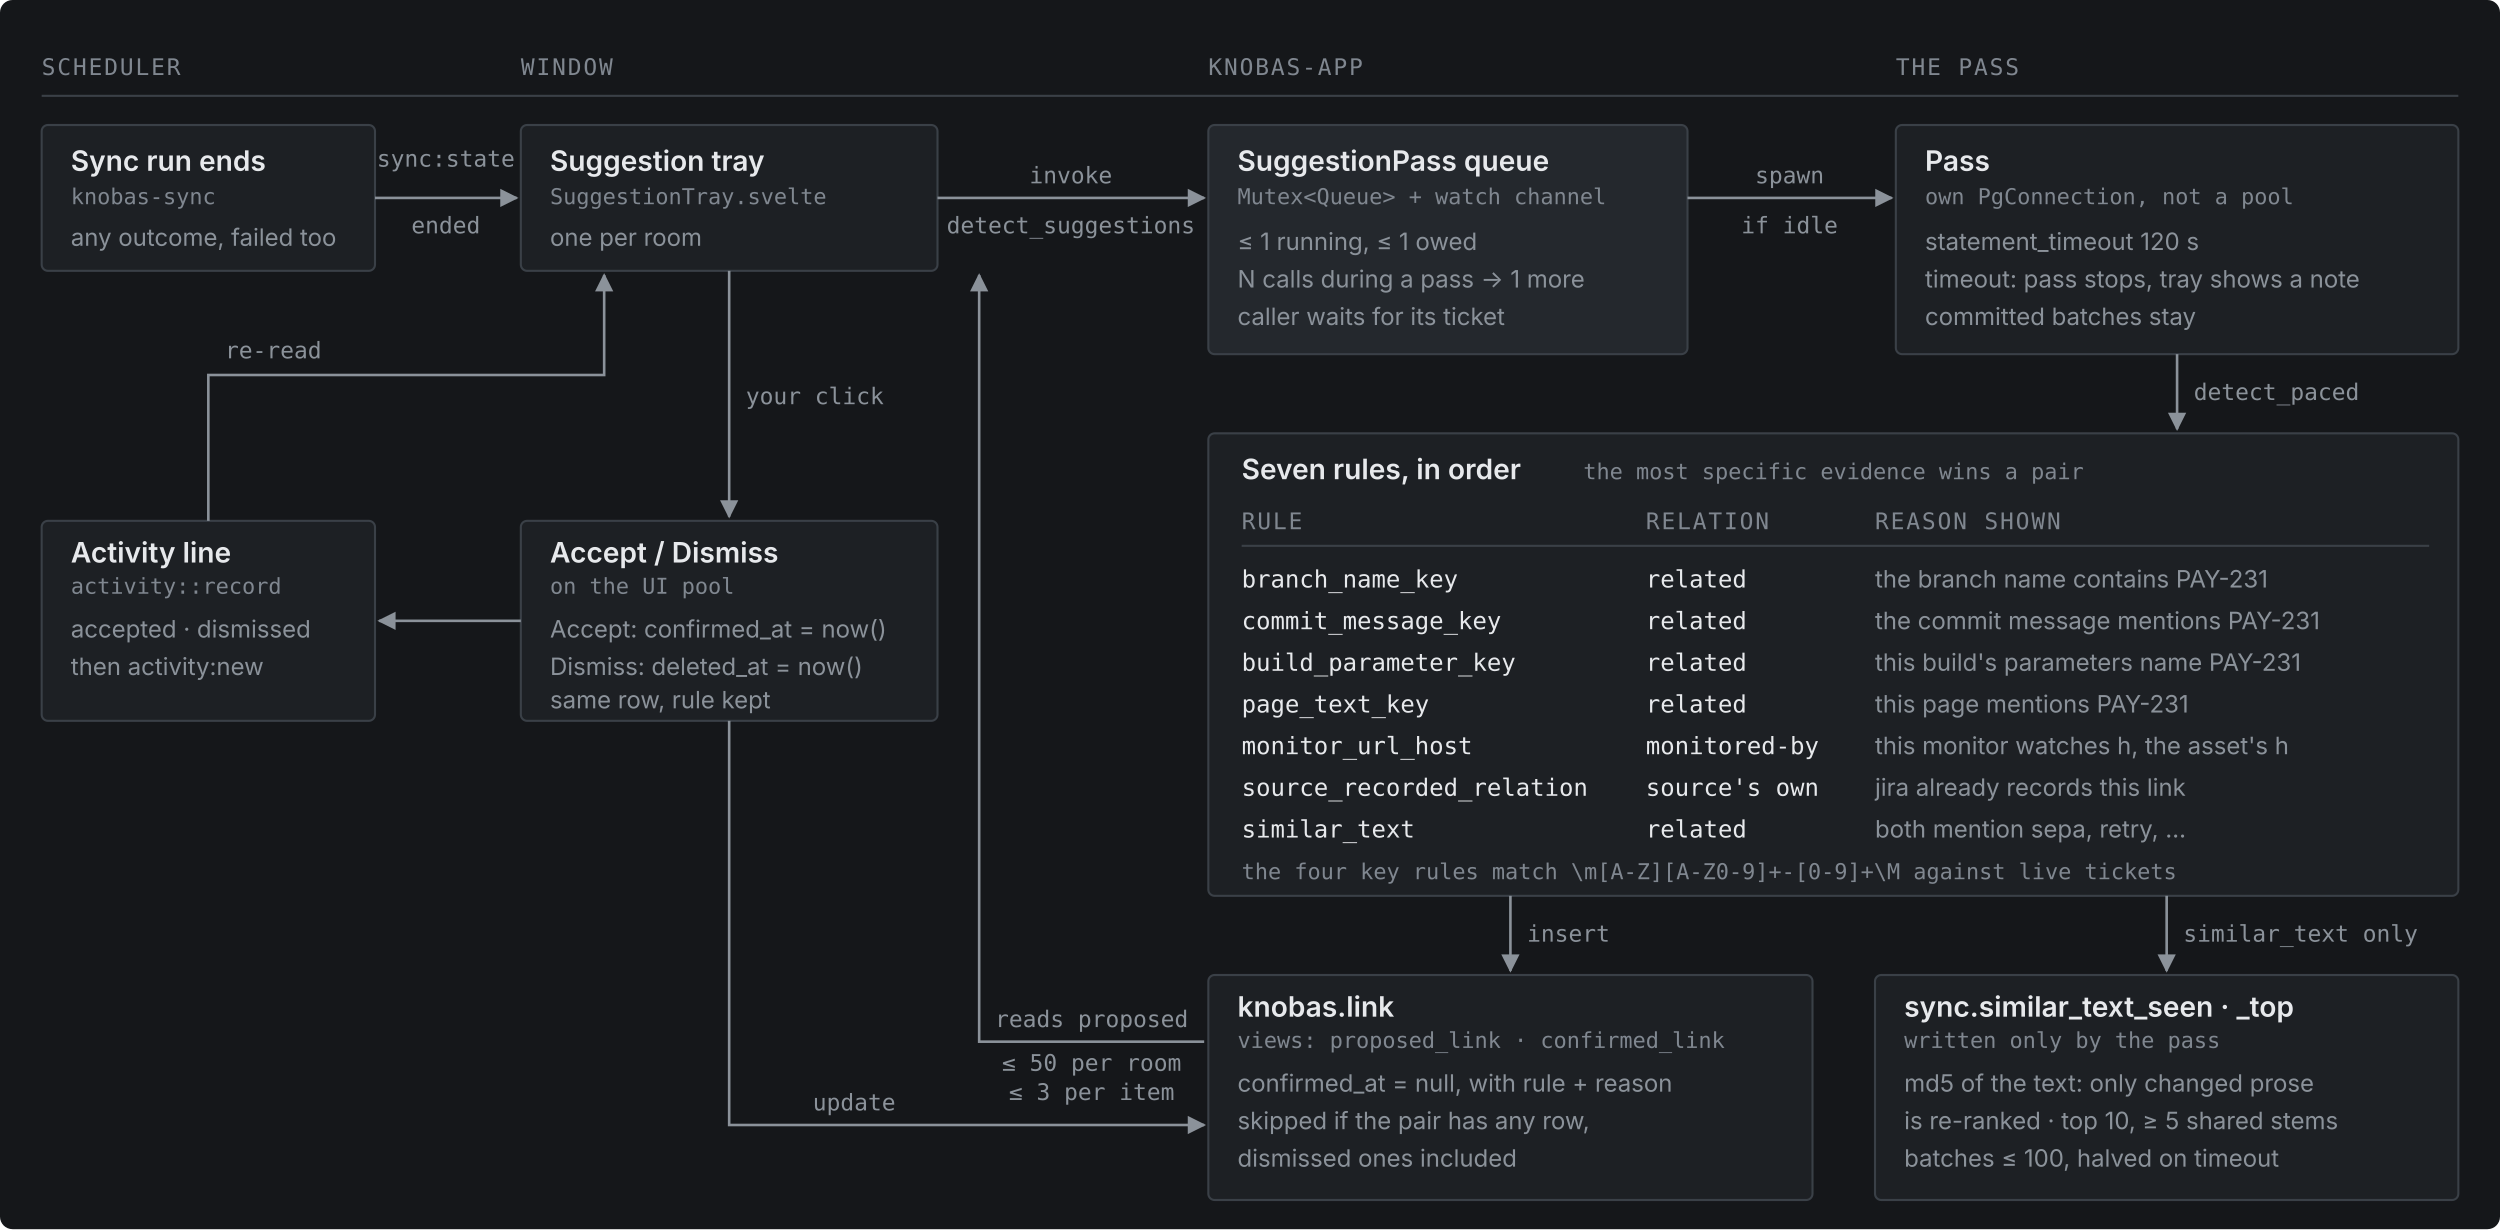
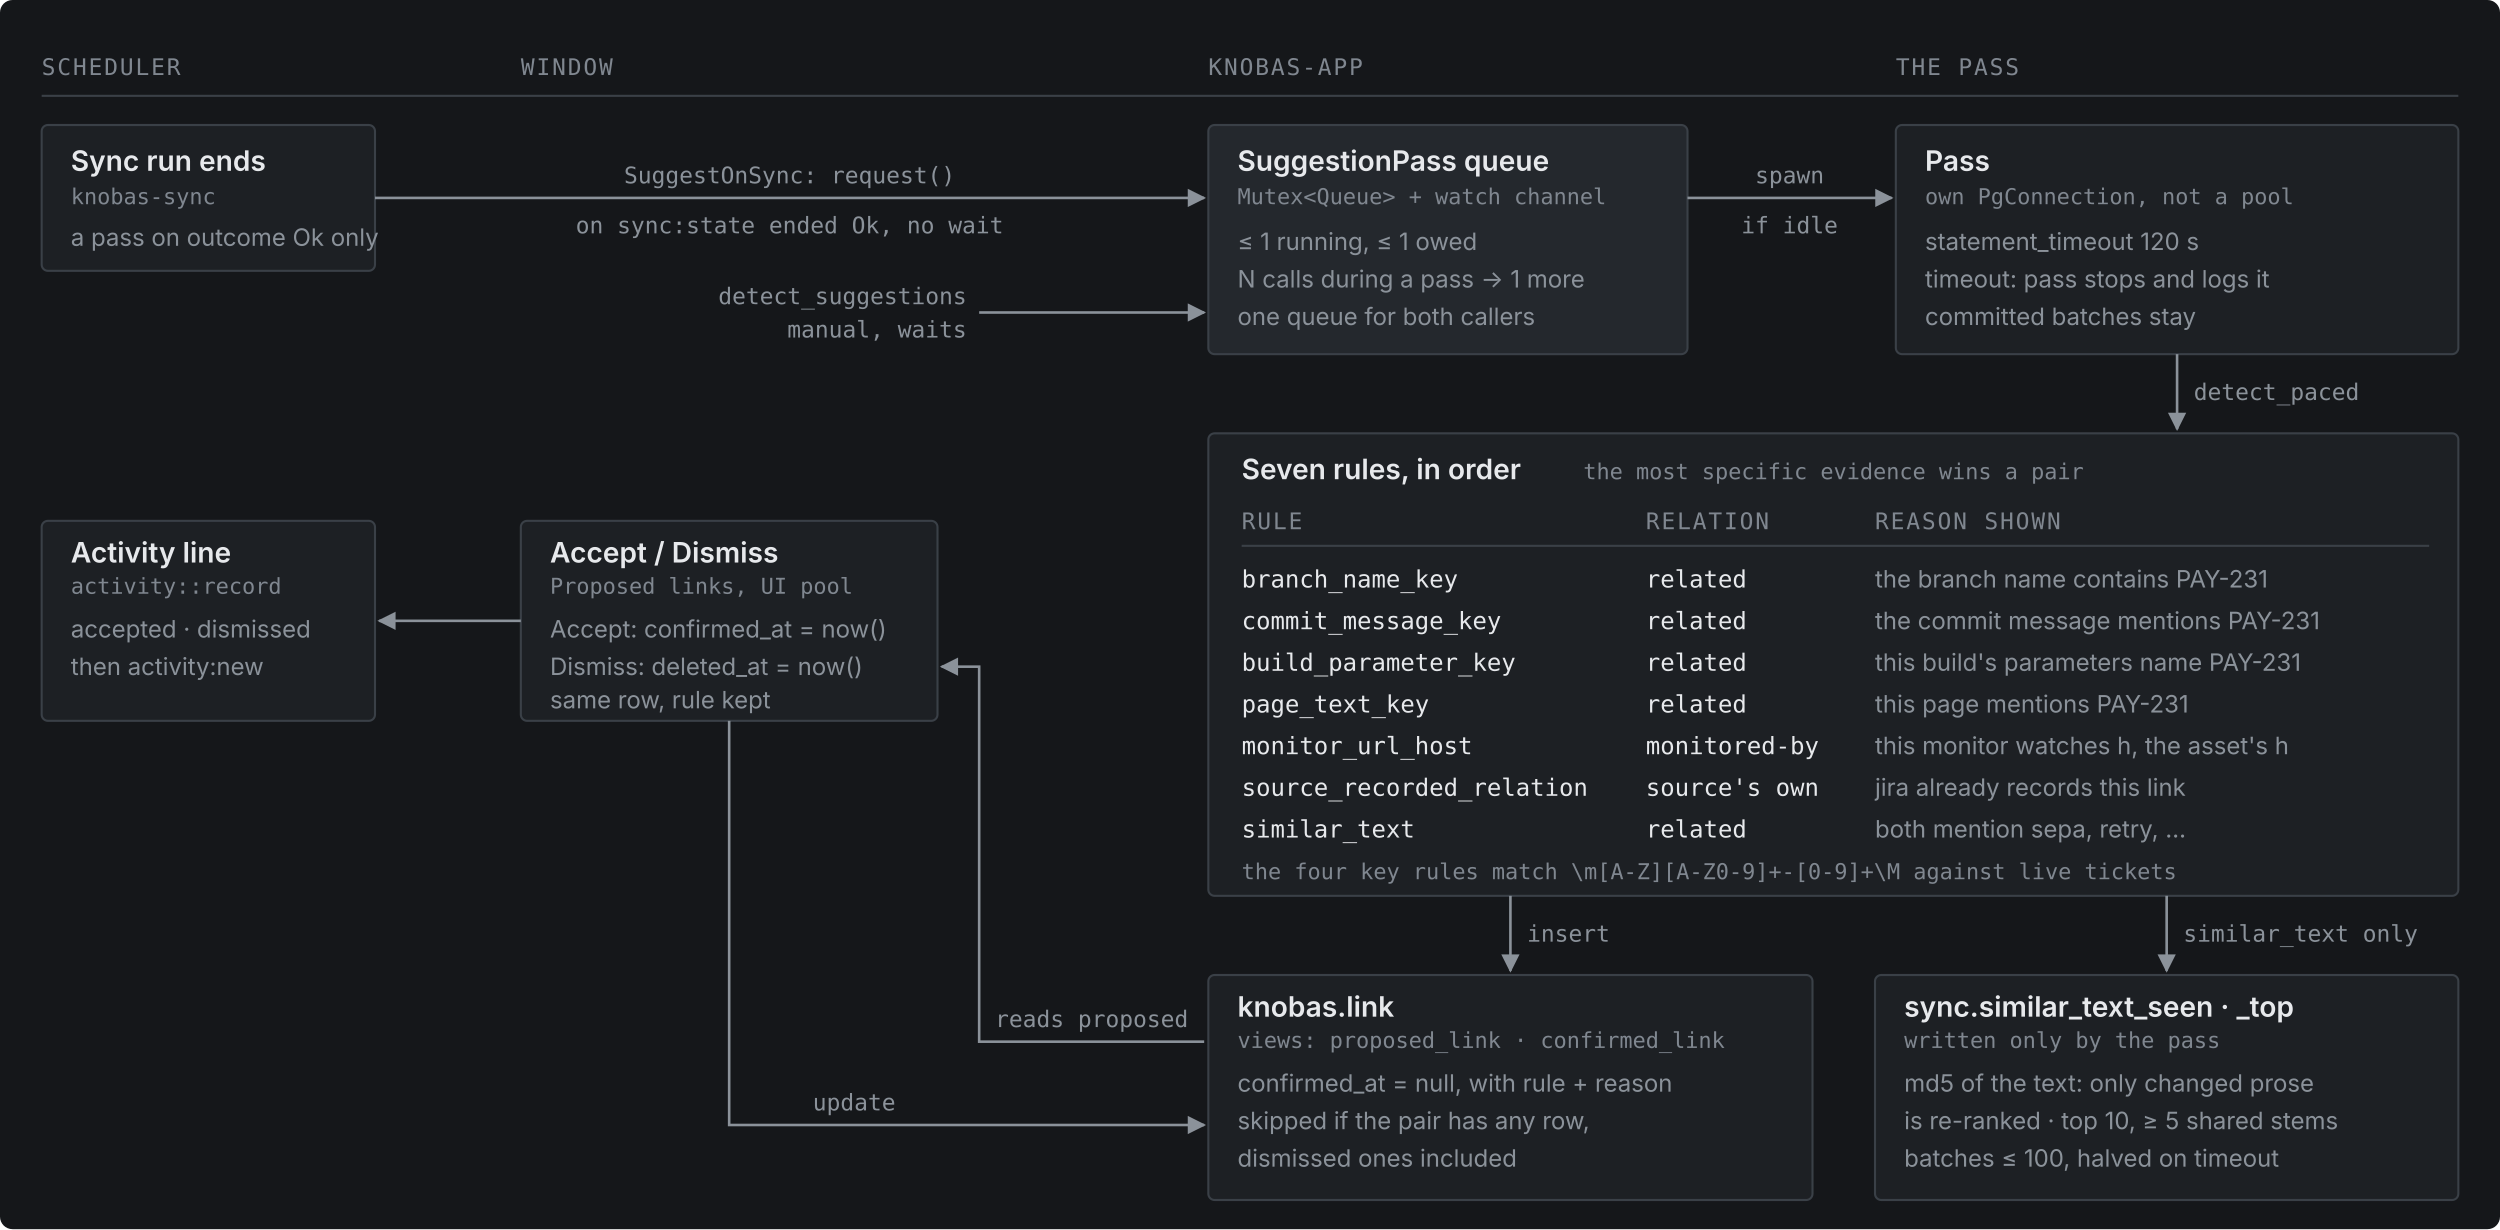
- <svg xmlns="http://www.w3.org/2000/svg" width="1200" height="590" viewBox="0 0 1200 590" role="img" aria-label="Suggestion pass: a finished sync run makes the room's tray call detect_suggestions; a queue coalesces requests into at most one running pass plus one owed; the pass runs seven rules on its own connection and inserts unconfirmed rows into knobas.link; the tray reads proposed_link and accept or dismiss updates the same row and writes an activity line.">
+ <svg xmlns="http://www.w3.org/2000/svg" width="1200" height="590" viewBox="0 0 1200 590" role="img" aria-label="Suggestion pass: a sync run that ends OK makes the scheduler request a pass, without waiting; the detect_suggestions command asks for one and waits; a queue coalesces requests into at most one running pass plus one owed; the pass runs seven rules on its own connection and inserts unconfirmed rows into knobas.link; the window reads proposed_link and accept or dismiss updates the same row and writes an activity line.">
  <defs>
    <marker id="ch" viewBox="0 0 10 10" refX="9" refY="5" markerWidth="7" markerHeight="7" orient="auto-start-reverse">
      <path class="mk" d="M0,0 L10,5 L0,10 z" />
    </marker>
  </defs>
  <style>.bx{fill:#1D2024;stroke:#3A4047;stroke-width:1}
.bx2{fill:#24282D;stroke:#3A4047;stroke-width:1}
.bxd{fill:none;stroke:#3A4047;stroke-width:1;stroke-dasharray:4 4}
.bxa{fill:#24282D;stroke:#FFB020;stroke-width:1.5}
.grp{fill:none;stroke:#2E3339;stroke-width:1}
.hl{stroke:#3A4047;stroke-width:1}
.t{fill:#E7E9EC;font-family:'IBM Plex Sans',system-ui,-apple-system,'Segoe UI',sans-serif;font-size:13.5px;font-weight:600}
.s{fill:#8B929A;font-family:'IBM Plex Sans',system-ui,-apple-system,'Segoe UI',sans-serif;font-size:11.5px}
.m{fill:#E7E9EC;font-family:'IBM Plex Mono',ui-monospace,Menlo,Consolas,monospace;font-size:11.5px}
.mf{fill:#808790;font-family:'IBM Plex Mono',ui-monospace,Menlo,Consolas,monospace;font-size:10.5px}
.h{fill:#808790;font-family:'IBM Plex Mono',ui-monospace,Menlo,Consolas,monospace;font-size:11px;letter-spacing:.08em}
.lb{fill:#8B929A;font-family:'IBM Plex Mono',ui-monospace,Menlo,Consolas,monospace;font-size:11px}
.lba{fill:#FFB020;font-family:'IBM Plex Mono',ui-monospace,Menlo,Consolas,monospace;font-size:11px}
.bad{fill:#FF6A5C}
.ar{fill:none;stroke:#8B929A;stroke-width:1.25}
.ara{fill:none;stroke:#FFB020;stroke-width:1.5}
.mk{fill:#8B929A}
.mka{fill:#FFB020}</style>
  <rect x="0" y="0" width="1200" height="590" rx="6" fill="#15171A" />
  <text class="h" x="20" y="36">SCHEDULER</text>
  <text class="h" x="250" y="36">WINDOW</text>
  <text class="h" x="580" y="36">KNOBAS-APP</text>
  <text class="h" x="910" y="36">THE PASS</text>
  <line class="hl" x1="20" y1="46" x2="1180" y2="46" />
  <rect class="bx" x="20" y="60" width="160" height="70" rx="3" />
  <text class="t" x="34" y="82">Sync run ends</text>
  <text class="mf" x="34" y="98">knobas-sync</text>
-   <text class="s" x="34" y="118">any outcome, failed too</text>
-   <line class="ar" x1="180" y1="95" x2="248" y2="95" marker-end="url(#ch)" />
-   <text class="lb" x="214" y="80" text-anchor="middle">sync:state</text>
-   <text class="lb" x="214" y="112" text-anchor="middle">ended</text>
-   <rect class="bx" x="250" y="60" width="200" height="70" rx="3" />
-   <text class="t" x="264" y="82">Suggestion tray</text>
-   <text class="mf" x="264" y="98">SuggestionTray.svelte</text>
-   <text class="s" x="264" y="118">one per room</text>
-   <line class="ar" x1="450" y1="95" x2="578" y2="95" marker-end="url(#ch)" />
-   <text class="lb" x="514" y="88" text-anchor="middle">invoke</text>
-   <text class="lb" x="514" y="112" text-anchor="middle">detect_suggestions</text>
+   <text class="s" x="34" y="118">a pass on outcome Ok only</text>
+   <line class="ar" x1="180" y1="95" x2="578" y2="95" marker-end="url(#ch)" />
+   <text class="lb" x="379" y="88" text-anchor="middle">SuggestOnSync: request()</text>
+   <text class="lb" x="379" y="112" text-anchor="middle">on sync:state ended Ok, no wait</text>
+   <line class="ar" x1="470" y1="150" x2="578" y2="150" marker-end="url(#ch)" />
+   <text class="lb" x="464" y="146" text-anchor="end">detect_suggestions</text>
+   <text class="lb" x="464" y="162" text-anchor="end">manual, waits</text>
  <rect class="bx2" x="580" y="60" width="230" height="110" rx="3" />
  <text class="t" x="594" y="82">SuggestionPass queue</text>
  <text class="mf" x="594" y="98">Mutex&lt;Queue&gt; + watch channel</text>
  <text class="s" x="594" y="120">≤ 1 running, ≤ 1 owed</text>
  <text class="s" x="594" y="138">N calls during a pass → 1 more</text>
-   <text class="s" x="594" y="156">caller waits for its ticket</text>
+   <text class="s" x="594" y="156">one queue for both callers</text>
  <line class="ar" x1="810" y1="95" x2="908" y2="95" marker-end="url(#ch)" />
  <text class="lb" x="859" y="88" text-anchor="middle">spawn</text>
  <text class="lb" x="859" y="112" text-anchor="middle">if idle</text>
  <rect class="bx" x="910" y="60" width="270" height="110" rx="3" />
  <text class="t" x="924" y="82">Pass</text>
  <text class="mf" x="924" y="98">own PgConnection, not a pool</text>
  <text class="s" x="924" y="120">statement_timeout 120 s</text>
-   <text class="s" x="924" y="138">timeout: pass stops, tray shows a note</text>
+   <text class="s" x="924" y="138">timeout: pass stops and logs it</text>
  <text class="s" x="924" y="156">committed batches stay</text>
  <line class="ar" x1="1045" y1="170" x2="1045" y2="206" marker-end="url(#ch)" />
  <text class="lb" x="1053" y="192">detect_paced</text>
  <rect class="bx" x="580" y="208" width="600" height="222" rx="3" />
  <text class="t" x="596" y="230">Seven rules, in order</text>
  <text class="mf" x="760" y="230">the most specific evidence wins a pair</text>
  <text class="h" x="596" y="254">RULE</text>
  <text class="h" x="790" y="254">RELATION</text>
  <text class="h" x="900" y="254">REASON SHOWN</text>
  <line class="hl" x1="596" y1="262" x2="1166" y2="262" />
  <text class="m" x="596" y="282">branch_name_key</text>
  <text class="m" x="790" y="282">related</text>
  <text class="s" x="900" y="282">the branch name contains PAY-231</text>
  <text class="m" x="596" y="302">commit_message_key</text>
  <text class="m" x="790" y="302">related</text>
  <text class="s" x="900" y="302">the commit message mentions PAY-231</text>
  <text class="m" x="596" y="322">build_parameter_key</text>
  <text class="m" x="790" y="322">related</text>
  <text class="s" x="900" y="322">this build's parameters name PAY-231</text>
  <text class="m" x="596" y="342">page_text_key</text>
  <text class="m" x="790" y="342">related</text>
  <text class="s" x="900" y="342">this page mentions PAY-231</text>
  <text class="m" x="596" y="362">monitor_url_host</text>
  <text class="m" x="790" y="362">monitored-by</text>
  <text class="s" x="900" y="362">this monitor watches h, the asset's h</text>
  <text class="m" x="596" y="382">source_recorded_relation</text>
  <text class="m" x="790" y="382">source's own</text>
  <text class="s" x="900" y="382">jira already records this link</text>
  <text class="m" x="596" y="402">similar_text</text>
  <text class="m" x="790" y="402">related</text>
  <text class="s" x="900" y="402">both mention sepa, retry, …</text>
  <text class="mf" x="596" y="422">the four key rules match \m[A-Z][A-Z0-9]+-[0-9]+\M against live tickets</text>
  <line class="ar" x1="725" y1="430" x2="725" y2="466" marker-end="url(#ch)" />
  <text class="lb" x="733" y="452">insert</text>
  <line class="ar" x1="1040" y1="430" x2="1040" y2="466" marker-end="url(#ch)" />
  <text class="lb" x="1048" y="452">similar_text only</text>
  <rect class="bx" x="580" y="468" width="290" height="108" rx="3" />
  <text class="t" x="594" y="488">knobas.link</text>
  <text class="mf" x="594" y="503">views: proposed_link · confirmed_link</text>
  <text class="s" x="594" y="524">confirmed_at = null, with rule + reason</text>
  <text class="s" x="594" y="542">skipped if the pair has any row,</text>
  <text class="s" x="594" y="560">dismissed ones included</text>
  <rect class="bx" x="900" y="468" width="280" height="108" rx="3" />
  <text class="t" x="914" y="488">sync.similar_text_seen · _top</text>
  <text class="mf" x="914" y="503">written only by the pass</text>
  <text class="s" x="914" y="524">md5 of the text: only changed prose</text>
  <text class="s" x="914" y="542">is re-ranked · top 10, ≥ 5 shared stems</text>
  <text class="s" x="914" y="560">batches ≤ 100, halved on timeout</text>
-   <line class="ar" x1="350" y1="130" x2="350" y2="248" marker-end="url(#ch)" />
-   <text class="lb" x="358" y="194">your click</text>
  <rect class="bx" x="250" y="250" width="200" height="96" rx="3" />
  <text class="t" x="264" y="270">Accept / Dismiss</text>
-   <text class="mf" x="264" y="285">on the UI pool</text>
+   <text class="mf" x="264" y="285">Proposed links, UI pool</text>
  <text class="s" x="264" y="306">Accept: confirmed_at = now()</text>
  <text class="s" x="264" y="324">Dismiss: deleted_at = now()</text>
  <text class="s" x="264" y="340">same row, rule kept</text>
  <line class="ar" x1="250" y1="298" x2="182" y2="298" marker-end="url(#ch)" />
  <rect class="bx" x="20" y="250" width="160" height="96" rx="3" />
  <text class="t" x="34" y="270">Activity line</text>
  <text class="mf" x="34" y="285">activity::record</text>
  <text class="s" x="34" y="306">accepted · dismissed</text>
  <text class="s" x="34" y="324">then activity:new</text>
-   <path class="ar" d="M100,250 L100,180 L290,180 L290,132" marker-end="url(#ch)" />
-   <text class="lb" x="108" y="172">re-read</text>
  <path class="ar" d="M350,346 L350,540 L578,540" marker-end="url(#ch)" />
  <text class="lb" x="410" y="533" text-anchor="middle">update</text>
-   <path class="ar" d="M578,500 L470,500 L470,132" marker-end="url(#ch)" />
+   <path class="ar" d="M578,500 L470,500 L470,320 L452,320" marker-end="url(#ch)" />
  <text class="lb" x="524" y="493" text-anchor="middle">reads proposed</text>
-   <text class="lb" x="524" y="514" text-anchor="middle">≤ 50 per room</text>
-   <text class="lb" x="524" y="528" text-anchor="middle">≤ 3 per item</text>
</svg>
